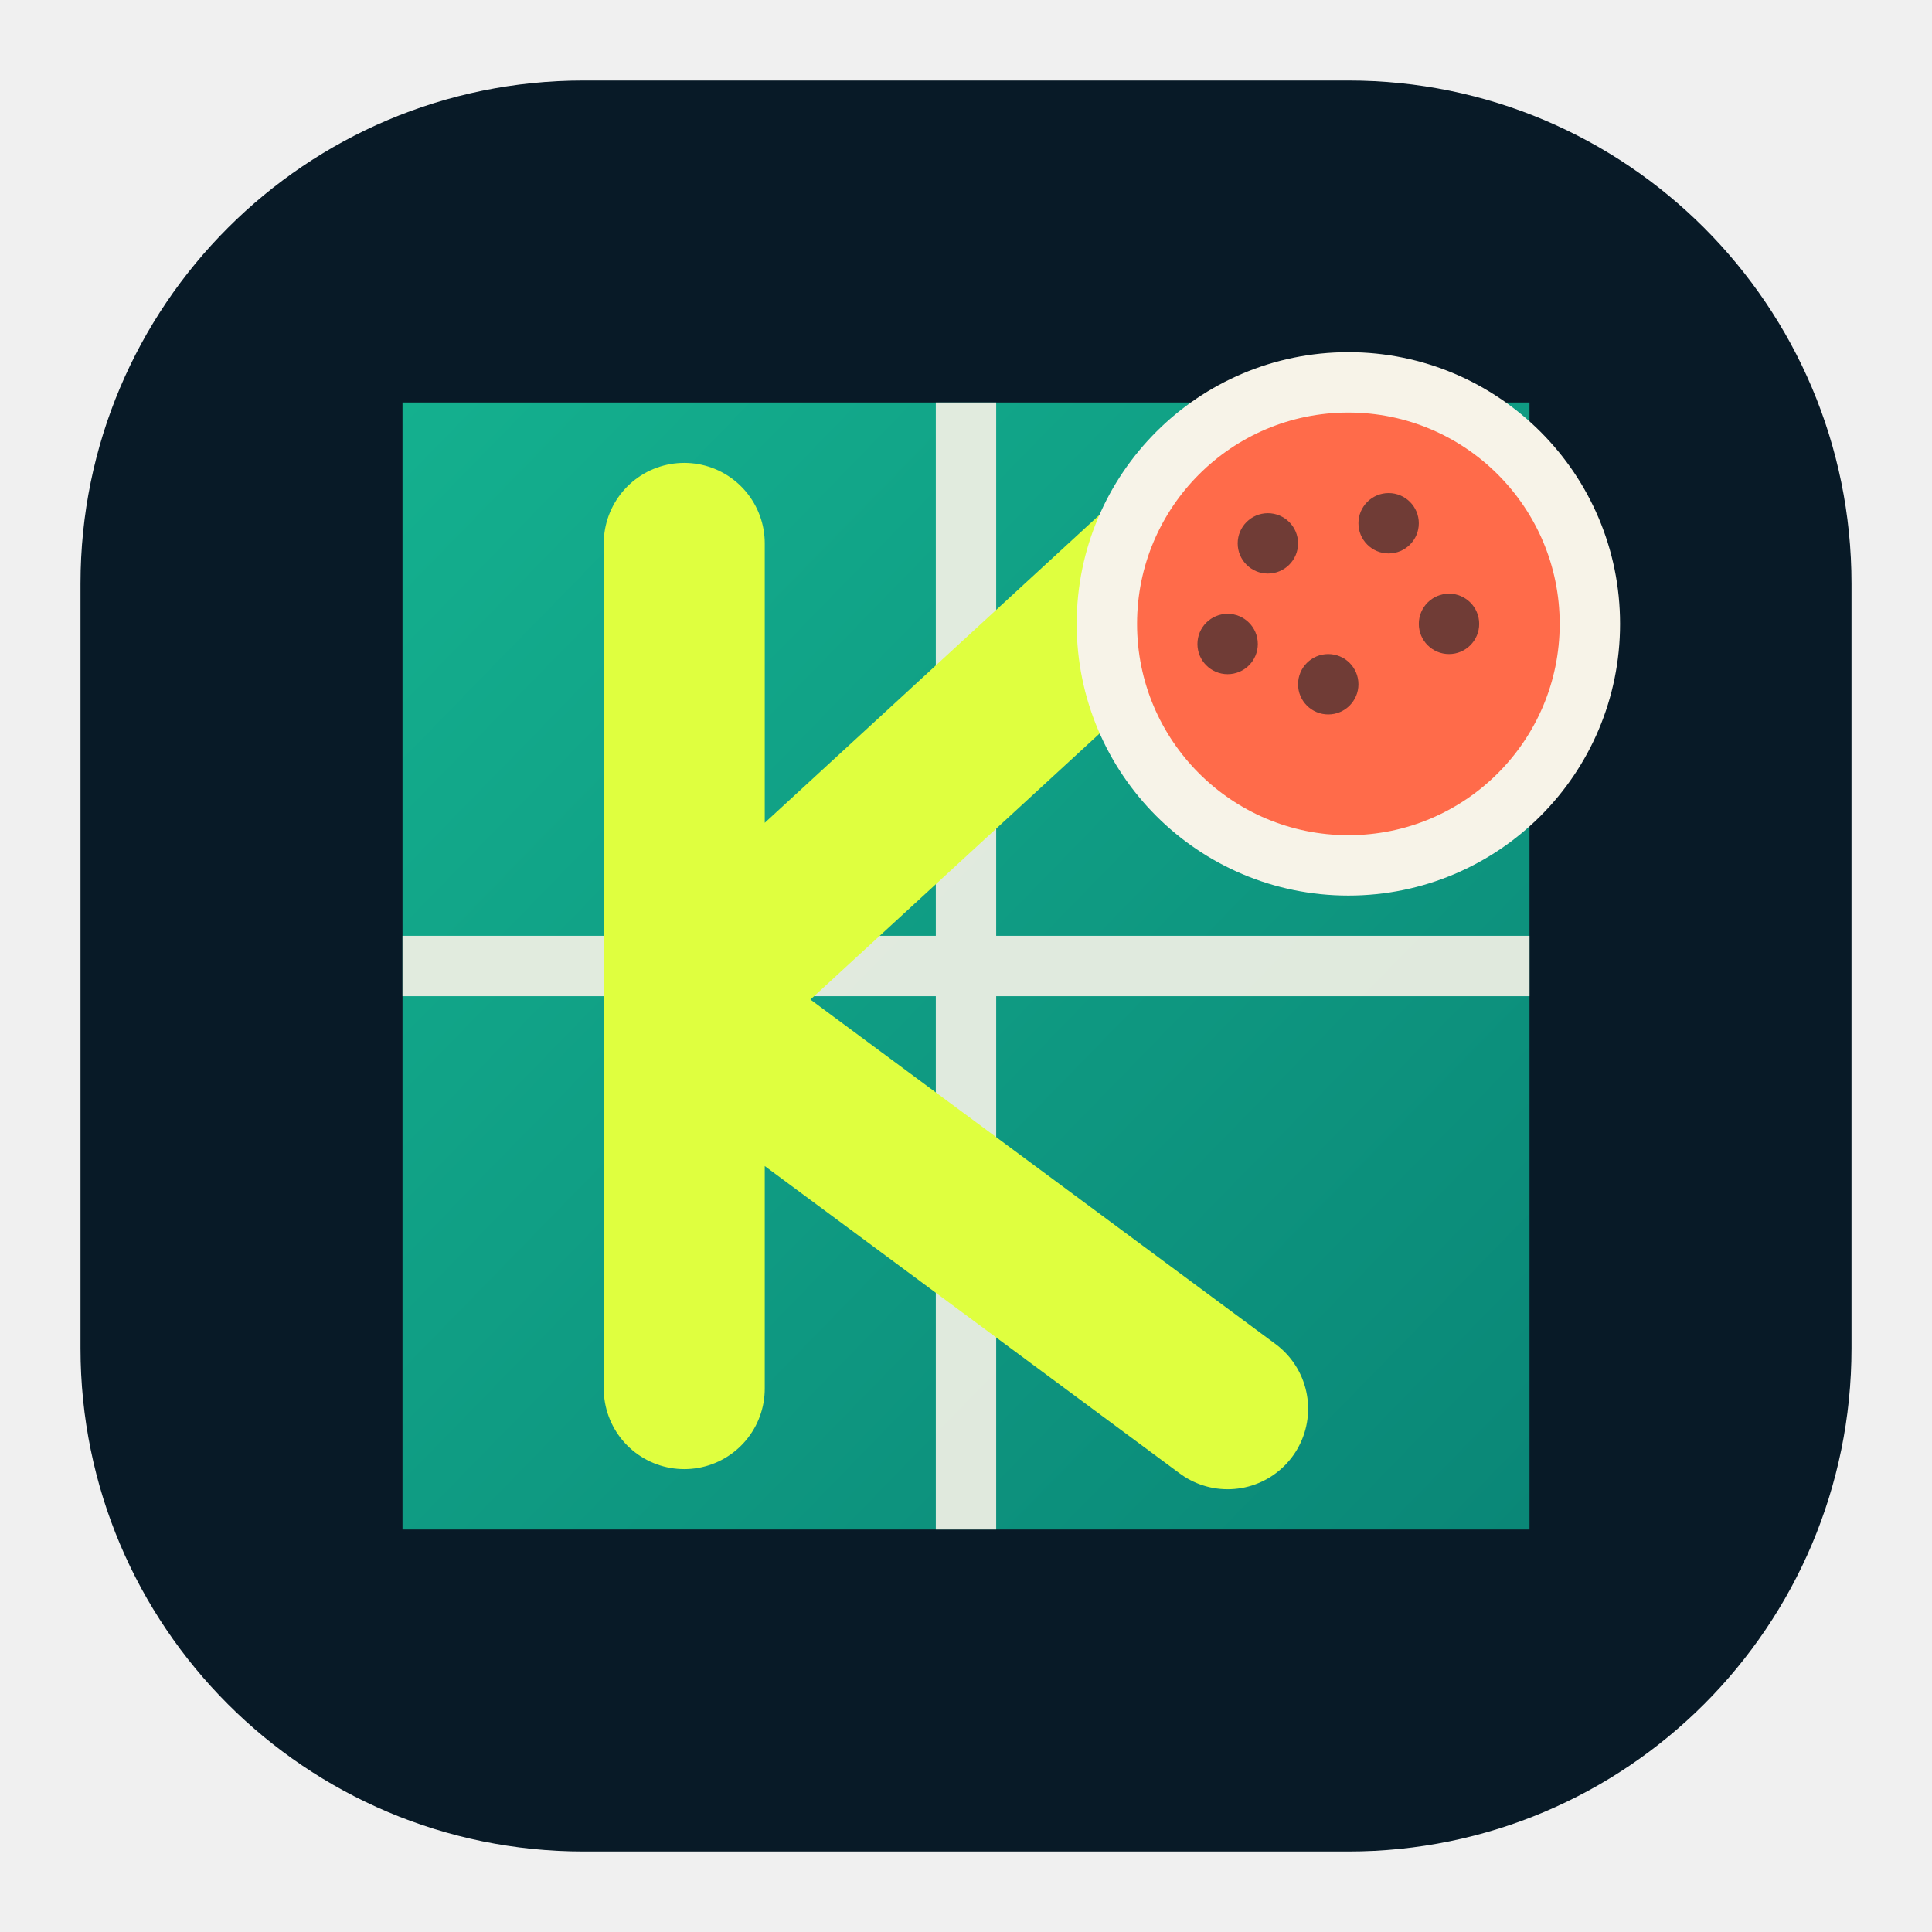
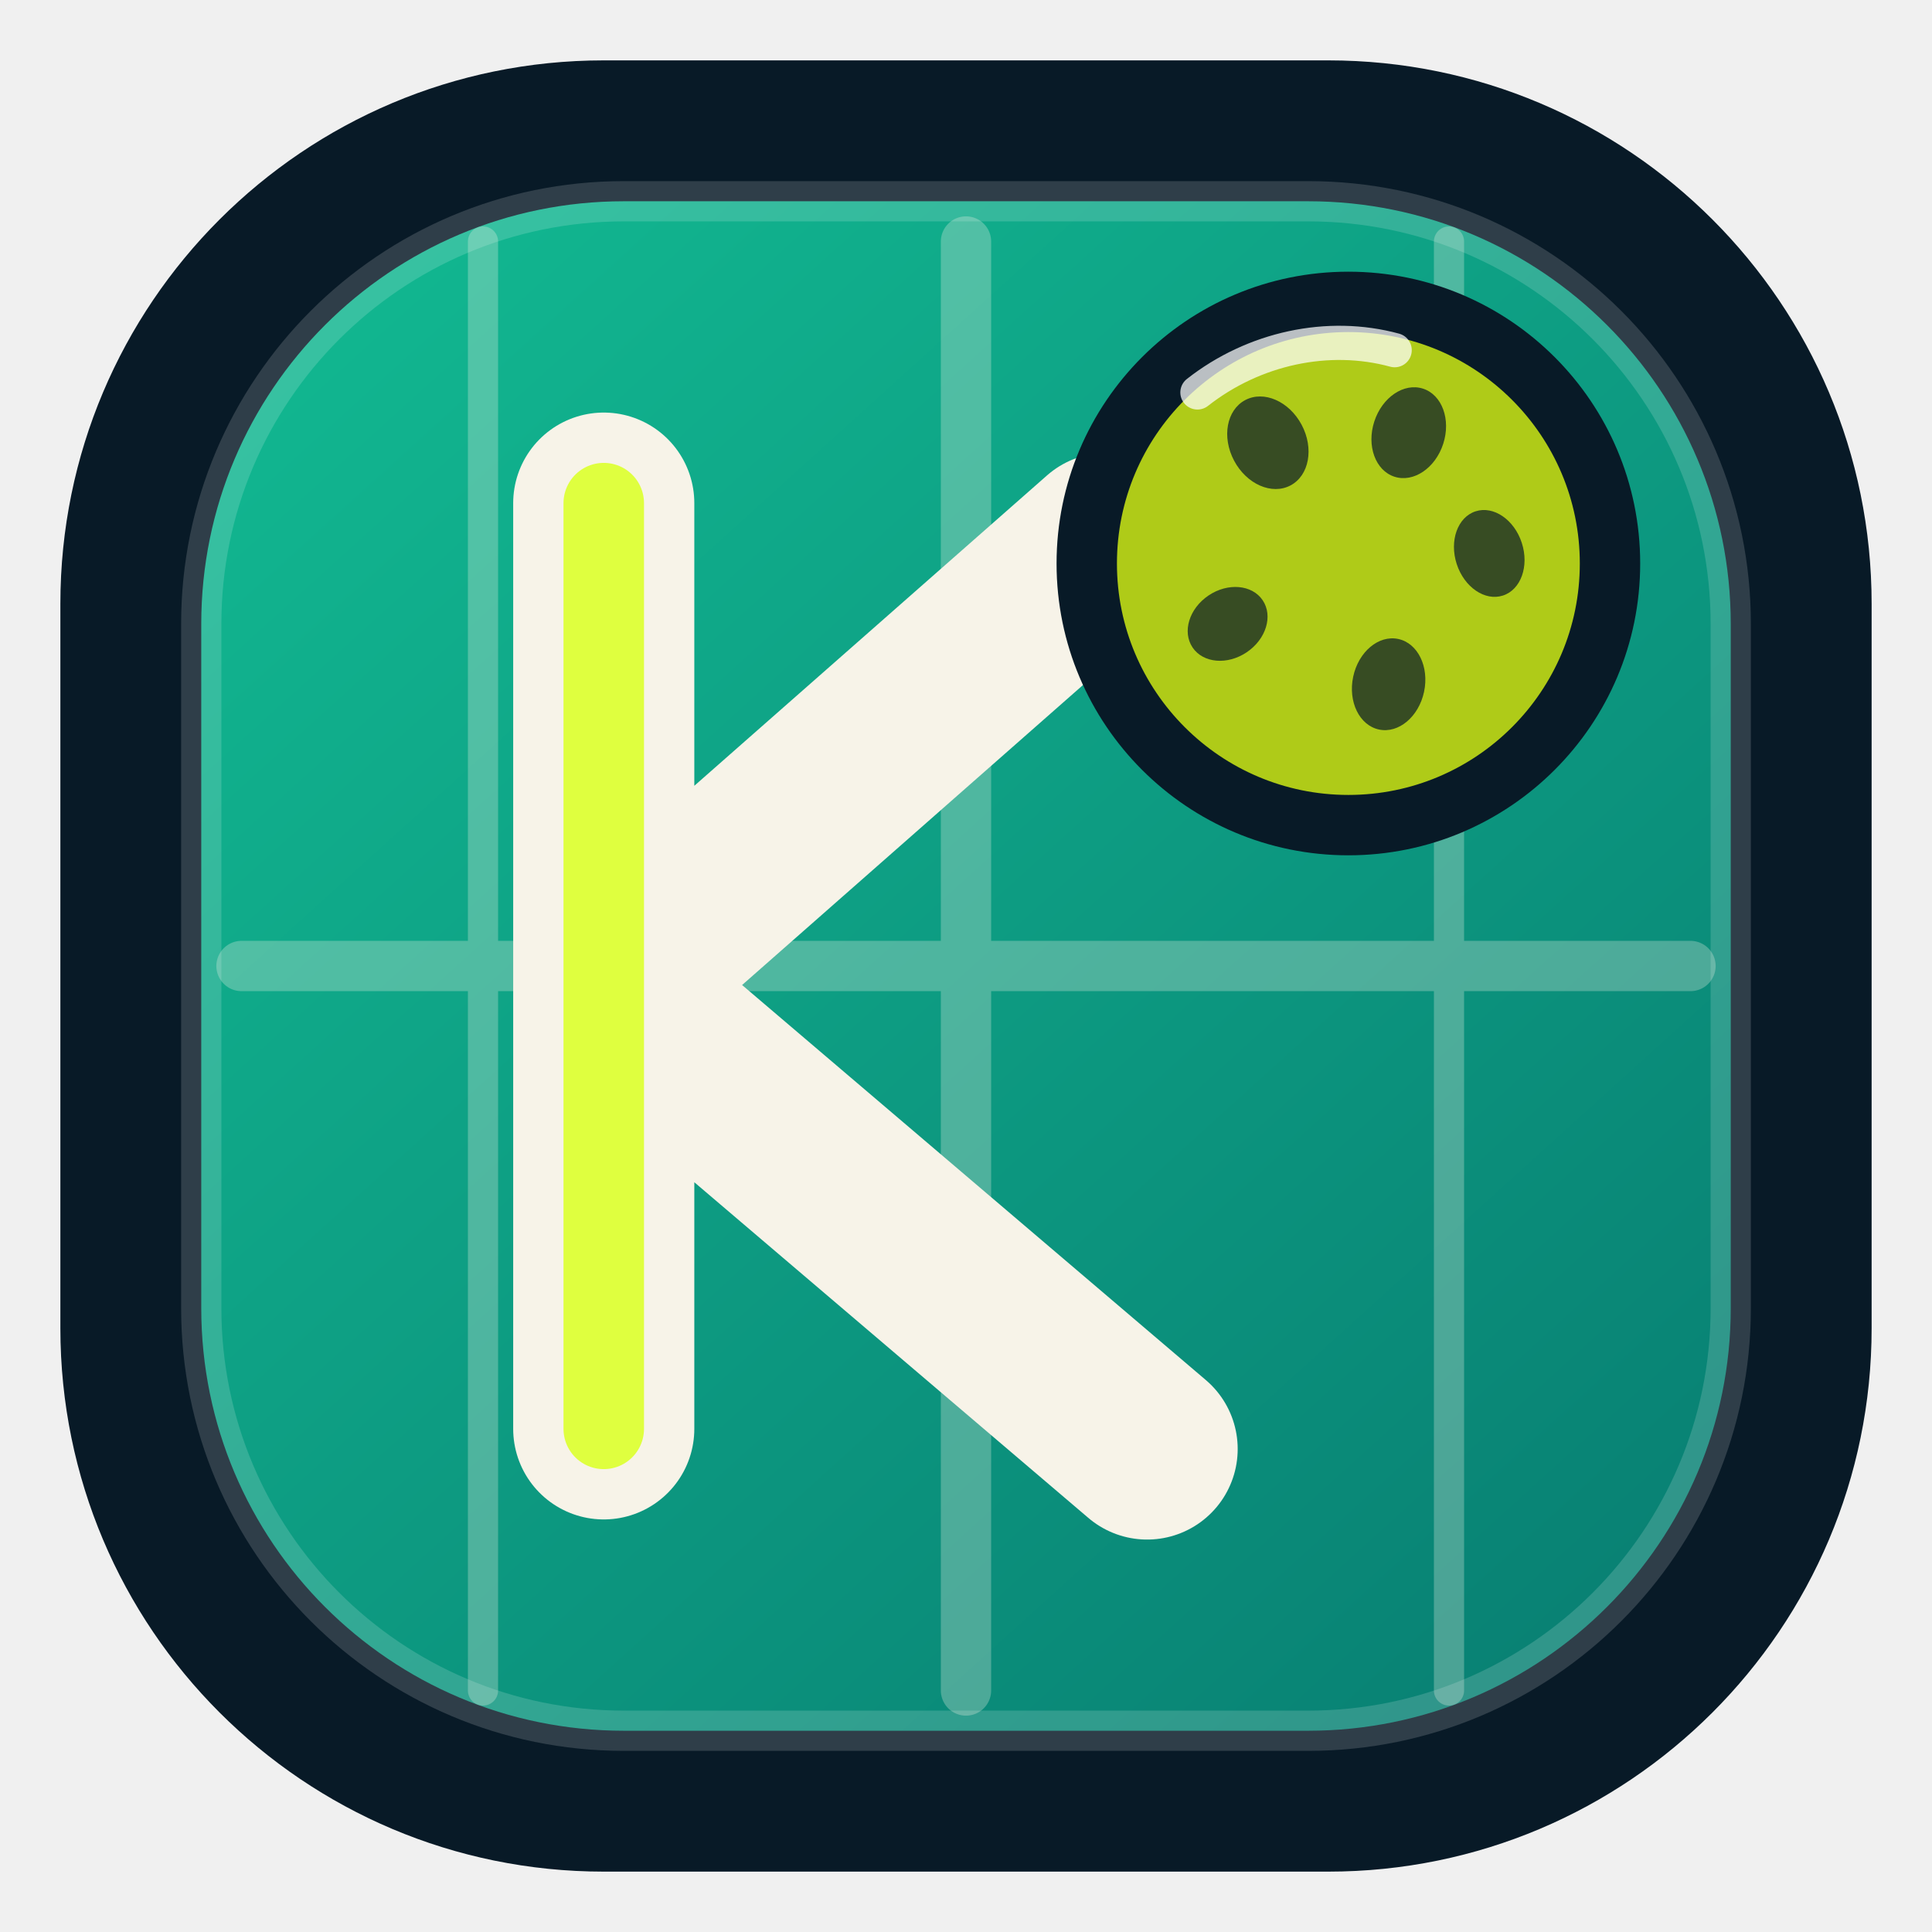
- <svg xmlns="http://www.w3.org/2000/svg" viewBox="0 0 96 96" role="img" aria-labelledby="title">
+ <svg xmlns="http://www.w3.org/2000/svg" viewBox="0 0 96 96" role="img" aria-labelledby="title description">
  <defs>
-     <linearGradient id="court" x1="8" y1="10" x2="88" y2="88" gradientUnits="userSpaceOnUse">
-       <stop stop-color="#16B893" />
+     <linearGradient id="mark-court" x1="15" y1="12" x2="82" y2="86" gradientUnits="userSpaceOnUse">
+       <stop stop-color="#12B891" />
      <stop offset="1" stop-color="#087E72" />
    </linearGradient>
+     <radialGradient id="mark-ball" cx="0" cy="0" r="1" gradientTransform="translate(63 23) rotate(48) scale(21)">
+       <stop stop-color="#F2FF8C" />
+       <stop offset=".48" stop-color="#DFFF3F" />
+       <stop offset="1" stop-color="#AFCB18" />
+     </radialGradient>
  </defs>
-   <rect x="4" y="4" width="88" height="88" rx="25" fill="#081A27" />
-   <path d="M20 20h56v56H20z" rx="10" fill="url(#court)" />
-   <path d="M48 20v56M20 48h56" stroke="#F7F3E8" stroke-width="3" opacity=".9" />
-   <path d="M34 27v42M34 50l25-23M34 50l27 20" fill="none" stroke="#DFFF3F" stroke-width="8" stroke-linecap="round" stroke-linejoin="round" />
-   <circle cx="67" cy="31" r="12" fill="#FF6B4A" stroke="#F7F3E8" stroke-width="3" />
-   <g fill="#081A27" opacity=".58">
-     <circle cx="63" cy="27" r="1.5" />
-     <circle cx="69" cy="26" r="1.5" />
-     <circle cx="72" cy="31" r="1.5" />
-     <circle cx="66" cy="34" r="1.5" />
-     <circle cx="61" cy="32" r="1.5" />
+   <rect x="3" y="3" width="90" height="90" rx="27" fill="#081A27" />
+   <rect x="10" y="10" width="76" height="76" rx="21" fill="url(#mark-court)" stroke="#FFFFFF" stroke-opacity=".16" stroke-width="2" />
+   <g fill="none" stroke="#F7F3E8" stroke-linecap="round" opacity=".28">
+     <path d="M48 12v72" stroke-width="2.5" />
+     <path d="M12 48h72" stroke-width="2.5" />
+     <path d="M24 12v72M72 12v72" stroke-width="1.5" />
  </g>
+   <path d="M30 25v46M30 49l25-22M30 49l27 23" fill="none" stroke="#F7F3E8" stroke-linecap="round" stroke-linejoin="round" stroke-width="9" />
+   <path d="M30 25v46" fill="none" stroke="#DFFF3F" stroke-linecap="round" stroke-width="4" />
+   <circle cx="67" cy="28" r="13" fill="url(#mark-ball)" stroke="#081A27" stroke-width="3" />
+   <g fill="#081A27" opacity=".72">
+     <ellipse cx="63" cy="22" rx="1.9" ry="2.4" transform="rotate(-28 63 22)" />
+     <ellipse cx="70" cy="21.5" rx="1.8" ry="2.3" transform="rotate(18 70 21.5)" />
+     <ellipse cx="74" cy="27.5" rx="2.2" ry="1.7" transform="rotate(72 74 27.5)" />
+     <ellipse cx="69" cy="34" rx="1.8" ry="2.3" transform="rotate(12 69 34)" />
+     <ellipse cx="61" cy="31" rx="2.1" ry="1.7" transform="rotate(-34 61 31)" />
+   </g>
+   <path d="M59.5 19.5c2.8-2.2 6.5-3 9.8-2.1" fill="none" stroke="#FFFFFF" stroke-linecap="round" stroke-opacity=".72" stroke-width="1.7" />
</svg>
